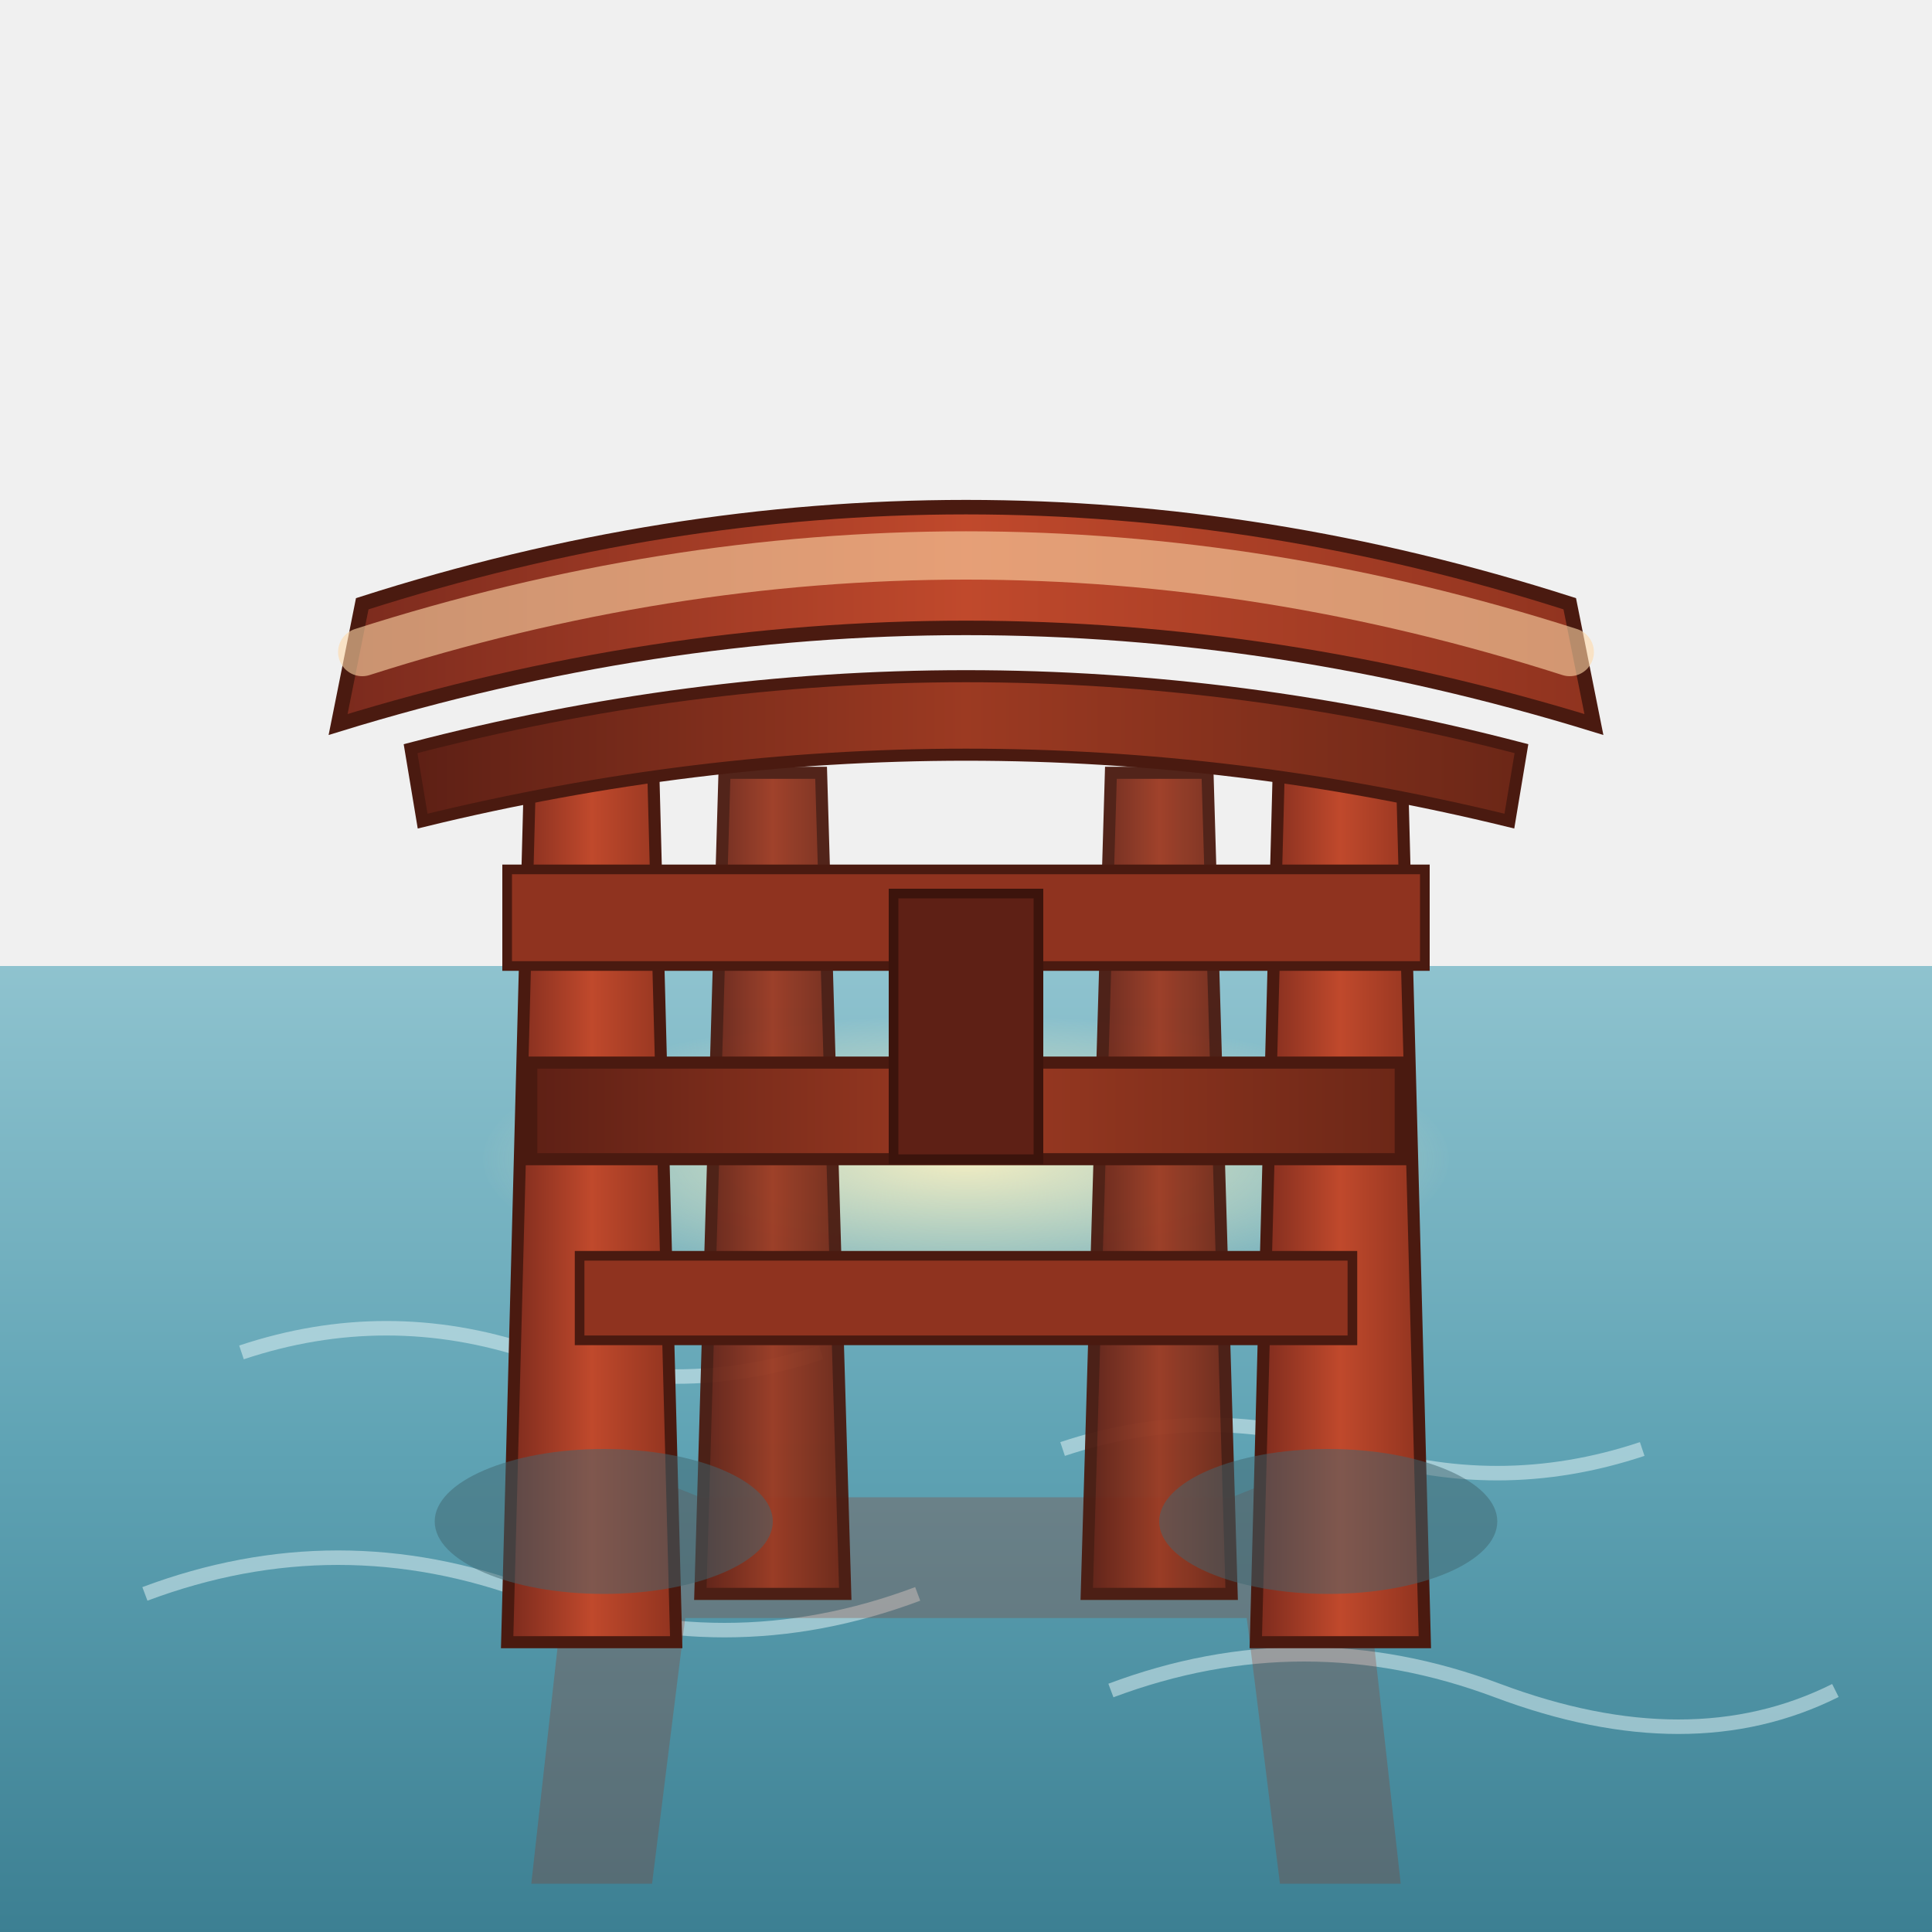
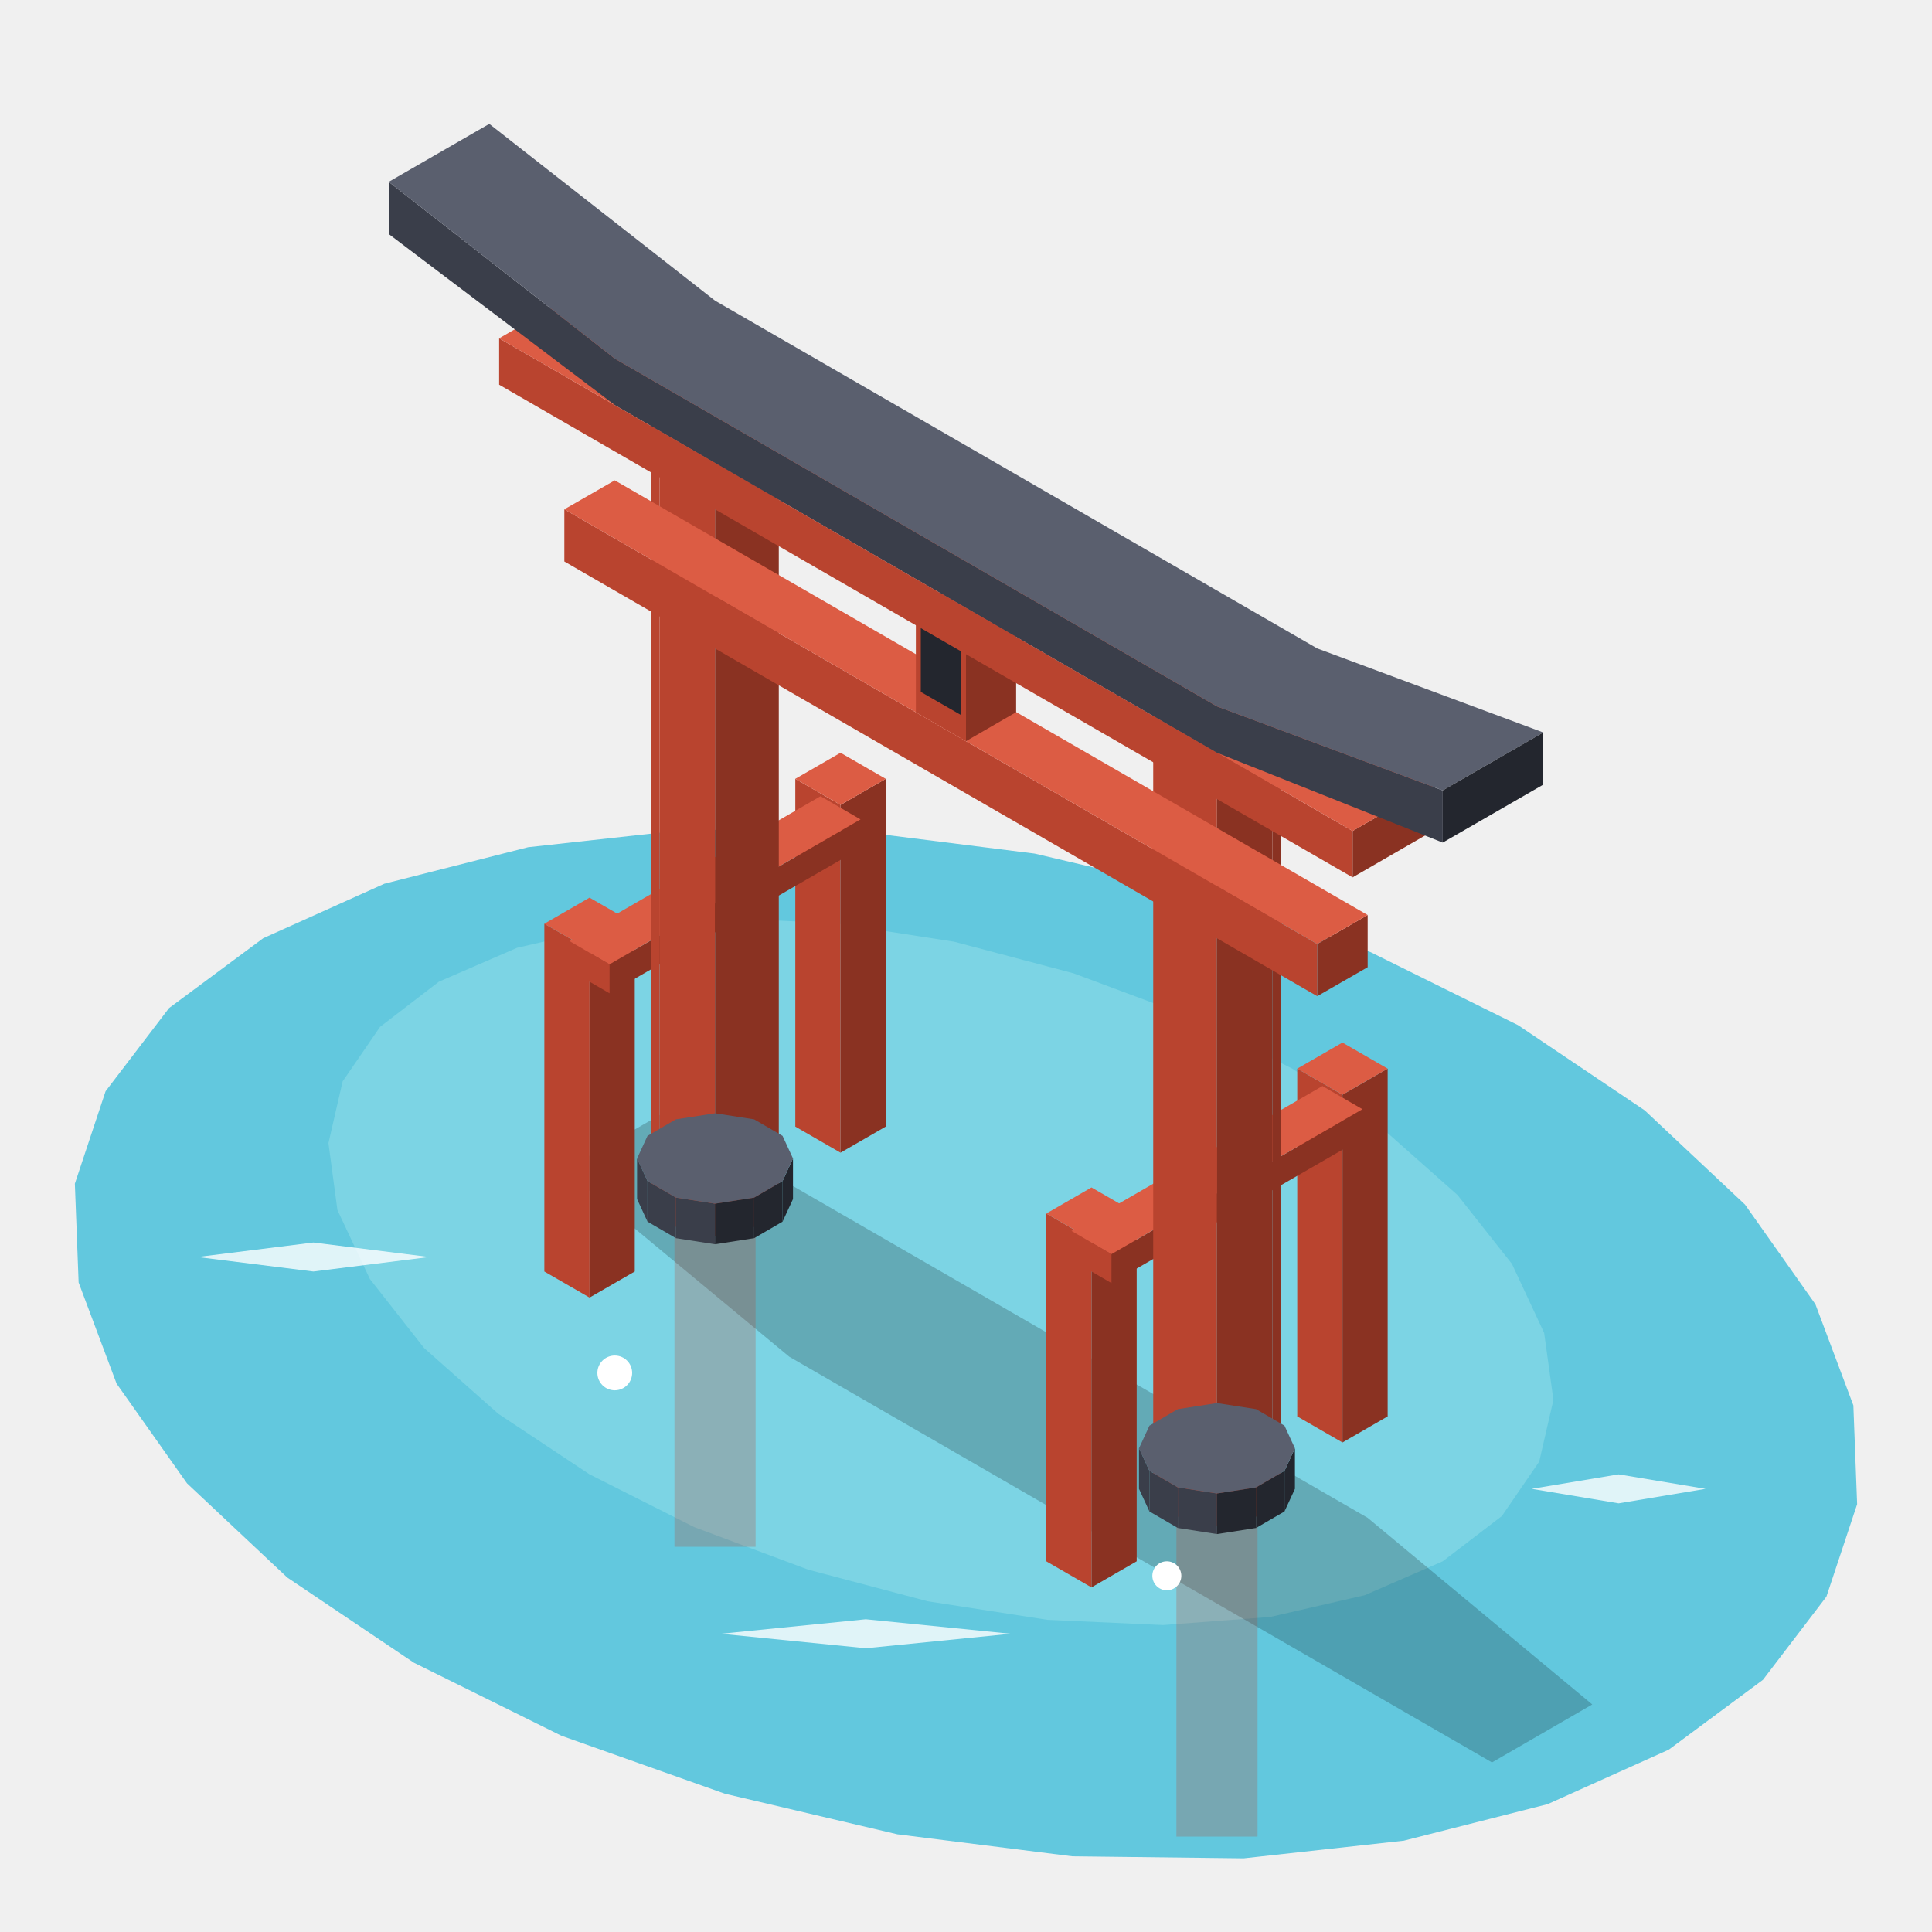
<svg xmlns="http://www.w3.org/2000/svg" viewBox="0 0 80 80">
-   <defs>
-     <linearGradient id="sky" x1="0" y1="0" x2="0" y2="1">
-       <stop offset="0" stop-color="#bfe3f0" />
-       <stop offset="1" stop-color="#eaf6ee" />
-     </linearGradient>
-     <linearGradient id="mountain" x1="0" y1="0" x2="0" y2="1">
-       <stop offset="0" stop-color="#5c7a5e" />
-       <stop offset="1" stop-color="#36523a" />
-     </linearGradient>
-     <linearGradient id="water" x1="0" y1="0" x2="0" y2="1">
-       <stop offset="0" stop-color="#8fc3cf" />
-       <stop offset="0.5" stop-color="#5fa3b4" />
-       <stop offset="1" stop-color="#3c7f92" />
-     </linearGradient>
-     <linearGradient id="wood" x1="0" y1="0" x2="1" y2="0">
-       <stop offset="0" stop-color="#7a2a1d" />
-       <stop offset="0.5" stop-color="#c0492c" />
-       <stop offset="1" stop-color="#8f331f" />
-     </linearGradient>
-     <linearGradient id="woodDark" x1="0" y1="0" x2="1" y2="0">
-       <stop offset="0" stop-color="#5e2015" />
-       <stop offset="0.5" stop-color="#9c3a22" />
-       <stop offset="1" stop-color="#6c2717" />
-     </linearGradient>
-     <radialGradient id="glint" cx="0.5" cy="0.5" r="0.5">
-       <stop offset="0" stop-color="#fff3c2" stop-opacity="0.9" />
-       <stop offset="1" stop-color="#fff3c2" stop-opacity="0" />
-     </radialGradient>
-   </defs>
-   <rect x="0" y="40" width="80" height="40" fill="url(#water)" />
-   <ellipse cx="40" cy="48" rx="20" ry="6" fill="url(#glint)">
-     <animate attributeName="opacity" values="0.5;0.9;0.5" dur="3.5s" repeatCount="indefinite" />
-   </ellipse>
-   <g stroke="#e8f6f7" stroke-width="0.6" fill="none" opacity="0.5">
-     <path d="M10 56 Q 16 54 22 56 T 34 56">
-       <animate attributeName="d" values="M10 56 Q 16 54 22 56 T 34 56;M10 56 Q 16 58 22 56 T 34 56;M10 56 Q 16 54 22 56 T 34 56" dur="3s" repeatCount="indefinite" />
-     </path>
-     <path d="M44 60 Q 50 58 56 60 T 68 60">
-       <animate attributeName="d" values="M44 60 Q 50 58 56 60 T 68 60;M44 60 Q 50 62 56 60 T 68 60;M44 60 Q 50 58 56 60 T 68 60" dur="3.2s" repeatCount="indefinite" />
-     </path>
-     <path d="M6 66 Q 14 63 22 66 T 38 66">
-       <animate attributeName="d" values="M6 66 Q 14 63 22 66 T 38 66;M6 66 Q 14 69 22 66 T 38 66;M6 66 Q 14 63 22 66 T 38 66" dur="2.8s" repeatCount="indefinite" />
-     </path>
-     <path d="M46 70 Q 54 67 62 70 T 76 70">
-       <animate attributeName="d" values="M46 70 Q 54 67 62 70 T 76 70;M46 70 Q 54 73 62 70 T 76 70;M46 70 Q 54 67 62 70 T 76 70" dur="3.4s" repeatCount="indefinite" />
-     </path>
+   <g transform="translate(40 55.65) scale(1.2)">
+     <path d="M24.25 14L20.07 15.88L15.11 17.14L9.58 17.75L3.67 17.68L-2.37 16.92L-8.32 15.52L-13.96 13.52L-19.05 11L-23.42 8.06L-26.88 4.81L-29.31 1.37L-30.62 -2.12L-30.75 -5.53L-29.69 -8.72L-27.5 -11.59L-24.25 -14L-20.07 -15.88L-15.11 -17.14L-9.58 -17.75L-3.67 -17.68L2.37 -16.92L8.32 -15.52L13.96 -13.52L19.05 -11L23.42 -8.06L26.88 -4.81L29.31 -1.37L30.62 2.12L30.75 5.53L29.69 8.72L27.5 11.59Z" fill="#52c3dc" opacity="0.9" />
+     <path d="M16.45 7.5L13.76 8.67L10.5 9.42L6.8 9.7L2.81 9.52L-1.32 8.88L-5.44 7.79L-9.38 6.32L-12.99 4.5L-16.14 2.41L-18.7 0.14L-20.57 -2.24L-21.69 -4.62L-22 -6.93L-21.51 -9.06L-20.22 -10.94L-18.19 -12.5L-15.49 -13.67L-12.23 -14.42L-8.53 -14.7L-4.54 -14.52L-0.41 -13.88L3.71 -12.79L7.65 -11.32L11.26 -9.5L14.4 -7.41L16.96 -5.14L18.84 -2.76L19.95 -0.38L20.27 1.93L19.78 4.06L18.49 5.94Z" fill="#9be3ea" opacity="0.45" />
+     <path d="M-13.86 -6L-10.39 -8L13.86 6L21.61 12.44L18.15 14.44L-6.1 0.44Z" fill="#000000" opacity="0.2" />
+     <path d="M-10.06 -5L-7.26 -5L-7.26 7L-10.06 7Z" fill="#b9442f" opacity="0.25" />
+     <path d="M7.26 5L10.06 5L10.06 17L7.26 17Z" fill="#b9442f" opacity="0.25" />
+     <path d="M-2.77 -7.5L-4.33 -6.6L-4.33 -18.6L-2.77 -19.5Z" fill="#8a3222" />
+     <path d="M-5.89 -7.5L-4.33 -6.6L-4.33 -18.6L-5.89 -19.5Z" fill="#b9442f" />
+     <path d="M-4.33 -20.4L-2.77 -19.5L-4.33 -18.6L-5.89 -19.5Z" fill="#dc5c44" />
+     <path d="M-11.43 -2.5L-12.99 -1.6L-12.99 -13.6L-11.43 -14.5Z" fill="#8a3222" />
+     <path d="M-14.55 -2.5L-12.99 -1.6L-12.99 -13.6L-14.55 -14.5Z" fill="#b9442f" />
+     <path d="M-12.99 -15.4L-11.43 -14.5L-12.99 -13.6L-14.55 -14.5Z" fill="#dc5c44" />
+     <path d="M-3.64 -17.1L-12.3 -12.1L-12.3 -13.1L-3.64 -18.1Z" fill="#8a3222" />
+     <path d="M-13.68 -12.9L-12.3 -12.1L-12.3 -13.1L-13.68 -13.9Z" fill="#b9442f" />
+     <path d="M-5.02 -18.9L-3.64 -18.1L-12.3 -13.1L-13.68 -13.9Z" fill="#dc5c44" />
+     <path d="M14.55 2.5L12.99 3.4L12.99 -8.6L14.55 -9.5Z" fill="#8a3222" />
+     <path d="M11.43 2.5L12.99 3.4L12.99 -8.6L11.43 -9.5Z" fill="#b9442f" />
+     <path d="M12.99 -10.4L14.55 -9.5L12.99 -8.6L11.43 -9.5Z" fill="#dc5c44" />
+     <path d="M5.89 7.5L4.33 8.4L4.33 -3.6L5.89 -4.5Z" fill="#8a3222" />
+     <path d="M2.77 7.5L4.33 8.4L4.33 -3.6L2.77 -4.5Z" fill="#b9442f" />
+     <path d="M4.33 -5.4L5.89 -4.5L4.33 -3.6L2.77 -4.5Z" fill="#dc5c44" />
+     <path d="M13.68 -7.1L5.02 -2.1L5.02 -3.1L13.68 -8.1Z" fill="#8a3222" />
+     <path d="M3.64 -2.9L5.02 -2.1L5.02 -3.1L3.64 -3.9Z" fill="#b9442f" />
+     <path d="M12.3 -8.9L13.68 -8.1L5.02 -3.1L3.64 -3.9Z" fill="#dc5c44" />
+     <path d="M-6.46 -5L-6.75 -4.36L-6.75 -31.36L-6.46 -32Z" fill="#8a3222" />
+     <path d="M-10.57 -4.36L-10.86 -5L-10.86 -32L-10.57 -31.36Z" fill="#b9442f" />
+     <path d="M-9.76 -3.9L-10.57 -4.36L-10.57 -31.36L-9.76 -30.9Z" fill="#b9442f" />
+     <path d="M-6.75 -4.36L-7.56 -3.9L-7.56 -30.9L-6.75 -31.36Z" fill="#8a3222" />
+     <path d="M-8.66 -3.73L-9.76 -3.9L-9.76 -30.9L-8.66 -30.73Z" fill="#b9442f" />
+     <path d="M-7.56 -3.9L-8.66 -3.73L-8.66 -30.73L-7.56 -30.9Z" fill="#8a3222" />
+     <path d="M-7.56 -30.9L-8.66 -30.73L-9.76 -30.9L-10.57 -31.36L-10.86 -32L-10.57 -32.64L-9.76 -33.1L-8.66 -33.27L-7.56 -33.1L-6.75 -32.64L-6.46 -32L-6.75 -31.36Z" fill="#dc5c44" />
+     <path d="M-5.97 -5L-6.33 -4.22L-6.33 -5.62L-5.97 -6.4Z" fill="#23262e" />
+     <path d="M-10.99 -4.22L-11.35 -5L-11.35 -6.4L-10.99 -5.62Z" fill="#3a3e4a" />
+     <path d="M-6.33 -4.22L-7.31 -3.65L-7.31 -5.05L-6.33 -5.62Z" fill="#23262e" />
+     <path d="M-10.01 -3.65L-10.99 -4.22L-10.99 -5.62L-10.01 -5.05Z" fill="#3a3e4a" />
+     <path d="M-8.66 -3.44L-10.01 -3.65L-10.01 -5.05L-8.66 -4.84Z" fill="#3a3e4a" />
+     <path d="M-7.31 -3.65L-8.66 -3.44L-8.66 -4.84L-7.31 -5.05Z" fill="#23262e" />
+     <path d="M-7.31 -5.05L-8.66 -4.84L-10.01 -5.05L-10.99 -5.62L-11.35 -6.4L-10.99 -7.18L-10.01 -7.75L-8.66 -7.96L-7.31 -7.75L-6.33 -7.18L-5.97 -6.4L-6.33 -5.62Z" fill="#5a5f6e" />
+     <path d="M10.86 5L10.57 5.64L10.57 -21.36L10.86 -22Z" fill="#8a3222" />
+     <path d="M6.75 5.64L6.46 5L6.46 -22L6.75 -21.36Z" fill="#b9442f" />
+     <path d="M7.56 6.1L6.75 5.64L6.75 -21.36L7.56 -20.9Z" fill="#b9442f" />
+     <path d="M10.57 5.64L9.76 6.1L9.76 -20.9L10.57 -21.36Z" fill="#8a3222" />
+     <path d="M8.66 6.27L7.56 6.1L7.56 -20.9L8.66 -20.73Z" fill="#b9442f" />
+     <path d="M9.76 6.1L8.66 6.27L8.66 -20.73L9.76 -20.9Z" fill="#8a3222" />
+     <path d="M9.76 -20.9L8.66 -20.73L7.56 -20.9L6.75 -21.36L6.46 -22L6.75 -22.64L7.56 -23.1L8.66 -23.27L9.76 -23.1L10.57 -22.64L10.86 -22L10.57 -21.36Z" fill="#dc5c44" />
+     <path d="M11.35 5L10.99 5.78L10.99 4.38L11.35 3.6Z" fill="#23262e" />
+     <path d="M6.33 5.78L5.97 5L5.97 3.6L6.33 4.38Z" fill="#3a3e4a" />
+     <path d="M10.99 5.78L10.01 6.35L10.01 4.95L10.99 4.38Z" fill="#23262e" />
+     <path d="M7.31 6.35L6.33 5.78L6.33 4.38L7.31 4.95Z" fill="#3a3e4a" />
+     <path d="M8.66 6.56L7.31 6.35L7.31 4.95L8.66 5.16Z" fill="#3a3e4a" />
+     <path d="M10.01 6.35L8.66 6.56L8.66 5.16L10.01 4.95Z" fill="#23262e" />
+     <path d="M10.01 4.95L8.66 5.16L7.31 4.95L6.33 4.38L5.97 3.6L6.33 2.82L7.31 2.25L8.66 2.04L10.01 2.25L10.99 2.82L11.35 3.6L10.99 4.38Z" fill="#5a5f6e" />
+     <path d="M13.86 -13L12.12 -12L12.12 -13.8L13.86 -14.8Z" fill="#8a3222" />
+     <path d="M-13.86 -27L12.12 -12L12.12 -13.8L-13.86 -28.8Z" fill="#b9442f" />
+     <path d="M-12.12 -29.8L13.86 -14.8L12.12 -13.8L-13.86 -28.8Z" fill="#dc5c44" />
+     <path d="M1.73 -21.8L0 -20.8L0 -24.4L1.73 -25.4Z" fill="#8a3222" />
+     <path d="M-1.73 -21.8L0 -20.8L0 -24.4L-1.73 -25.4Z" fill="#b9442f" />
+     <path d="M0 -26.4L1.73 -25.4L0 -24.4L-1.73 -25.4Z" fill="#dc5c44" />
+     <path d="M-1.56 -22.5L-0.17 -21.7L-0.17 -24.1L-1.56 -24.9Z" fill="#23262e" />
+     <path d="M16.11 -17.7L13.34 -16.1L13.34 -17.7L16.11 -19.3Z" fill="#8a3222" />
+     <path d="M-16.11 -33.1L13.34 -16.1L13.34 -17.7L-16.11 -34.7Z" fill="#b9442f" />
+     <path d="M-13.34 -36.3L16.11 -19.3L13.34 -17.7L-16.11 -34.7Z" fill="#dc5c44" />
+     <path d="M-19.92 -38.3L-12.12 -32.4L8.66 -20.4L16.45 -17.3L16.45 -19.1L8.66 -22L-12.12 -34L-19.92 -40.1Z" fill="#3a3e4a" />
+     <path d="M-19.92 -40.1L-12.12 -34L8.66 -22L16.45 -19.1L19.92 -21.1L12.12 -24L-8.66 -36L-16.45 -42.1Z" fill="#5a5f6e" />
+     <path d="M16.45 -17.3L19.92 -19.3L19.92 -21.1L16.45 -19.1Z" fill="#23262e" />
+     <path d="M-26.52 -3L-22.52 -3.5L-18.52 -3L-22.52 -2.5Z" fill="#ffffff" opacity="0.8" />
+     <path d="M-8.46 10L-3.46 9.5L1.54 10L-3.46 10.5Z" fill="#ffffff" opacity="0.8" />
+     <path d="M19.52 5L22.52 4.5L25.52 5L22.52 5.5Z" fill="#ffffff" opacity="0.8" />
+     <circle cx="-12.12" cy="1.00" r="0.60" fill="#ffffff">
+       <animate attributeName="opacity" values="1;0.25;1" dur="2.2s" begin="0s" repeatCount="indefinite" />
+     </circle>
+     <circle cx="6.93" cy="8.00" r="0.50" fill="#ffffff">
+       <animate attributeName="opacity" values="1;0.25;1" dur="2.2s" begin="1.1s" repeatCount="indefinite" />
+     </circle>
  </g>
-   <g opacity="0.28">
-     <path d="M24 60 L 22 78 L 27 78 L 29 62 Z" fill="#8f331f" />
-     <path d="M56 60 L 58 78 L 53 78 L 51 62 Z" fill="#8f331f" />
-     <rect x="22" y="62" width="36" height="5" fill="#8f331f" />
-     <animateTransform attributeName="transform" type="skewX" values="0;3;0;-3;0" dur="4s" repeatCount="indefinite" />
-   </g>
-   <path d="M22 30 L 27 30 L 28 68 L 21 68 Z" fill="url(#wood)" stroke="#4a1a10" stroke-width="0.5" />
-   <path d="M30 32 L 34 32 L 35 66 L 29 66 Z" fill="url(#woodDark)" stroke="#4a1a10" stroke-width="0.5" opacity="0.95" />
-   <path d="M58 30 L 53 30 L 52 68 L 59 68 Z" fill="url(#wood)" stroke="#4a1a10" stroke-width="0.5" />
-   <path d="M50 32 L 46 32 L 45 66 L 51 66 Z" fill="url(#woodDark)" stroke="#4a1a10" stroke-width="0.5" opacity="0.95" />
-   <path d="M22 44 L 58 44 L 58 48 L 22 48 Z" fill="url(#woodDark)" stroke="#4a1a10" stroke-width="0.5" />
-   <rect x="24" y="52" width="32" height="3.5" fill="#8f331f" stroke="#4a1a10" stroke-width="0.4" />
-   <path d="M14 30 Q 40 22 66 30 L 65 25 Q 40 17 15 25 Z" fill="url(#wood)" stroke="#4a1a10" stroke-width="0.6" />
-   <path d="M17 31 Q 40 25 63 31 L 62.5 34 Q 40 28.5 17.5 34 Z" fill="url(#woodDark)" stroke="#4a1a10" stroke-width="0.5" />
-   <rect x="21" y="36" width="38" height="4" fill="#8f331f" stroke="#4a1a10" stroke-width="0.4" />
-   <rect x="37" y="37" width="6" height="11" fill="#5e2015" stroke="#3c140c" stroke-width="0.4" />
-   <path d="M15 27 Q 40 19 65 27" stroke="#ffd9a8" stroke-width="2" fill="none" stroke-linecap="round" opacity="0.6">
-     <animate attributeName="opacity" values="0.15;0.6;0.15" dur="4.5s" repeatCount="indefinite" />
-   </path>
-   <ellipse cx="25" cy="63" rx="7" ry="3" fill="#3f6670" opacity="0.5" />
-   <ellipse cx="55" cy="63" rx="7" ry="3" fill="#3f6670" opacity="0.5" />
</svg>
